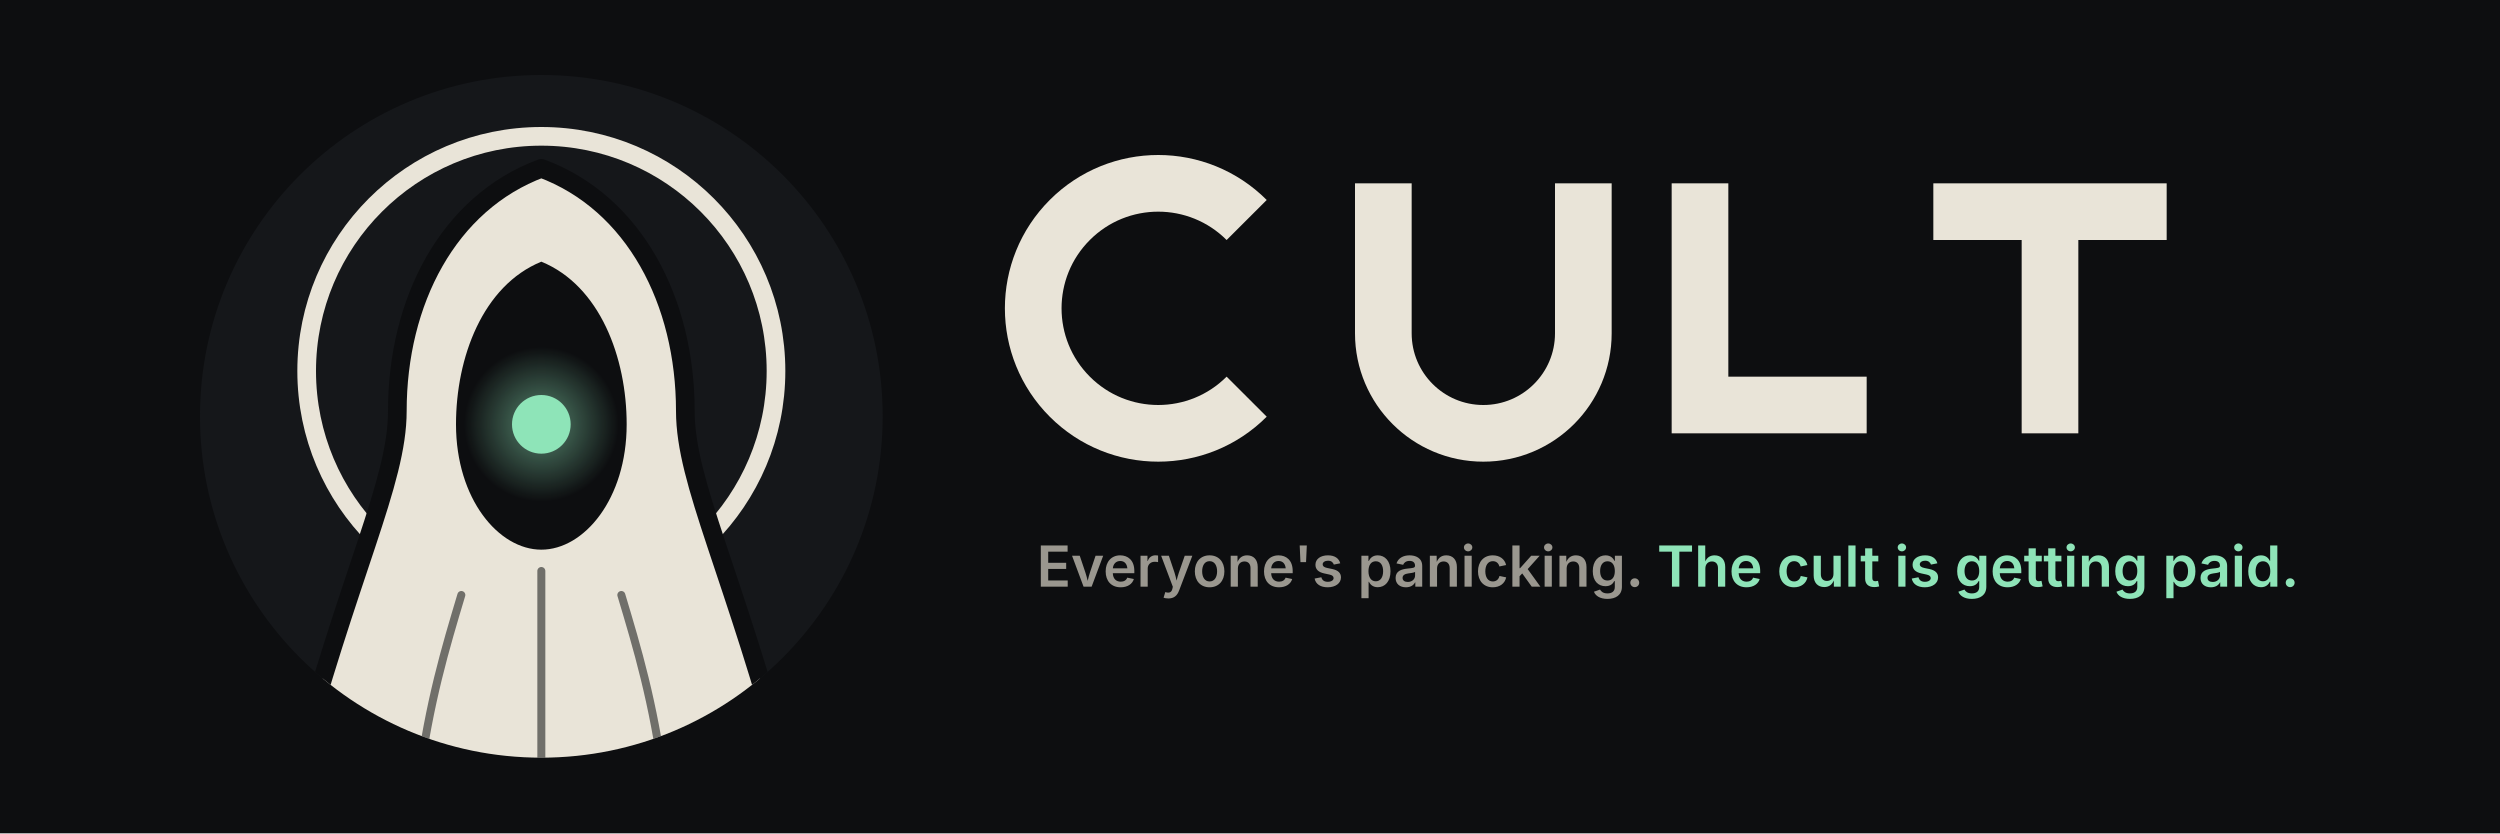
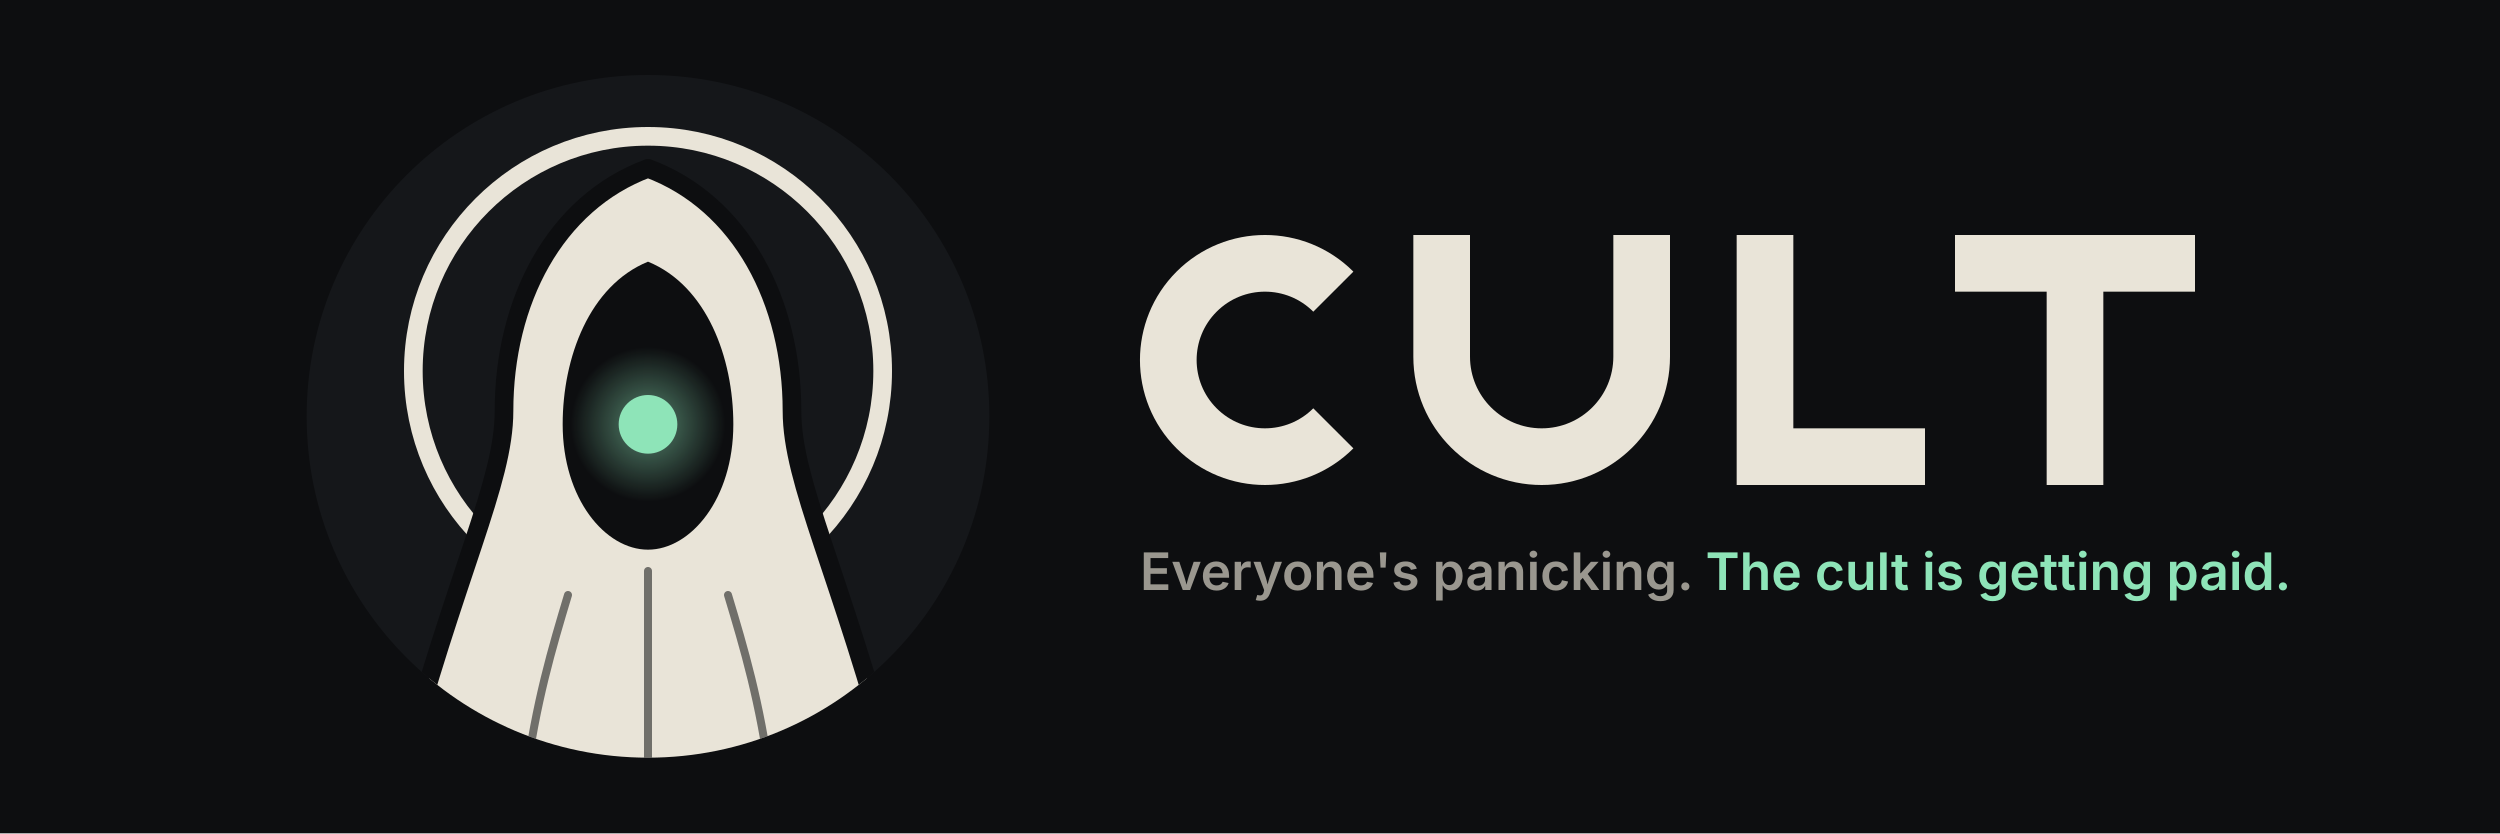
<svg xmlns="http://www.w3.org/2000/svg" viewBox="0 0 1500 500" width="1500" height="500">
  <rect width="1500" height="500" fill="#0d0e10" />
  <defs>
    <clipPath id="roundCrop">
      <circle cx="256" cy="256" r="256" />
    </clipPath>
  </defs>
-   <g transform="translate(120,45) scale(0.8)">
+   <g transform="translate(184,45) scale(0.8)">
    <g clip-path="url(#roundCrop)">
      <rect width="512" height="512" fill="#15171a" />
      <g id="mark">
        <defs>
          <radialGradient id="cultGlow" cx="50%" cy="50%" r="50%">
            <stop offset="0" stop-color="#8ee4b8" stop-opacity="0.55" />
            <stop offset="1" stop-color="#8ee4b8" stop-opacity="0" />
          </radialGradient>
          <clipPath id="cultFrame">
            <rect width="512" height="512" />
          </clipPath>
        </defs>
        <g clip-path="url(#cultFrame)">
          <circle cx="256" cy="222" r="176" fill="none" stroke="#e9e4d8" stroke-width="14" />
          <path d="M256,70 C186,96 148,170 148,252 C148,306 112,372 70,530 L442,530 C400,372 364,306 364,252 C364,170 326,96 256,70 Z" fill="#e9e4d8" stroke="#0d0e10" stroke-width="14" stroke-linejoin="round" />
          <g fill="none" stroke="#0d0e10" stroke-width="6" stroke-linecap="round" opacity="0.55">
            <path d="M256,372 V530" />
            <path d="M196,390 C184,430 172,470 164,530" />
            <path d="M316,390 C328,430 340,470 348,530" />
          </g>
          <path d="M256,140 C212,158 192,212 192,262 C192,318 224,356 256,356 C288,356 320,318 320,262 C320,212 300,158 256,140 Z" fill="#0d0e10" />
          <circle cx="256" cy="262" r="58" fill="url(#cultGlow)" />
          <circle cx="256" cy="262" r="22" fill="#8ee4b8" />
        </g>
      </g>
    </g>
  </g>
-   <g fill="none" stroke="#e9e4d8" stroke-width="34">
-     <path d="M748,132 A75,75 0 1 0 748,238" />
-     <path d="M830,110 V200 A60,60 0 0 0 950,200 V110" />
-     <path d="M1020,110 V243 H1120" />
-     <path d="M1160,127 H1300 M1230,127 V260" />
+   <g transform="translate(64,0)">
+     <g fill="none" stroke="#e9e4d8" stroke-width="34">
+       <path d="M736,175 A58,58 0 1 0 736,257" />
+       <path d="M801,141 V214 A60,60 0 0 0 921,214 V141" />
+       <path d="M995,141 V274 H1091" />
+       <path d="M1109,158 H1253 M1181,158 V291" />
+     </g>
+     <text x="620" y="354" textLength="633" lengthAdjust="spacingAndGlyphs" font-family="'Inter Tight','Inter','Segoe UI',Arial,sans-serif" font-weight="600" font-size="31" fill="#9a978f">Everyone's panicking. <tspan fill="#8ee4b8">The cult is getting paid.</tspan>
+     </text>
  </g>
-   <text x="622" y="352" font-family="'Inter Tight','Inter','Segoe UI',Arial,sans-serif" font-weight="600" font-size="34" fill="#9a978f">Everyone's panicking. <tspan fill="#8ee4b8">The cult is getting paid.</tspan>
-   </text>
</svg>
